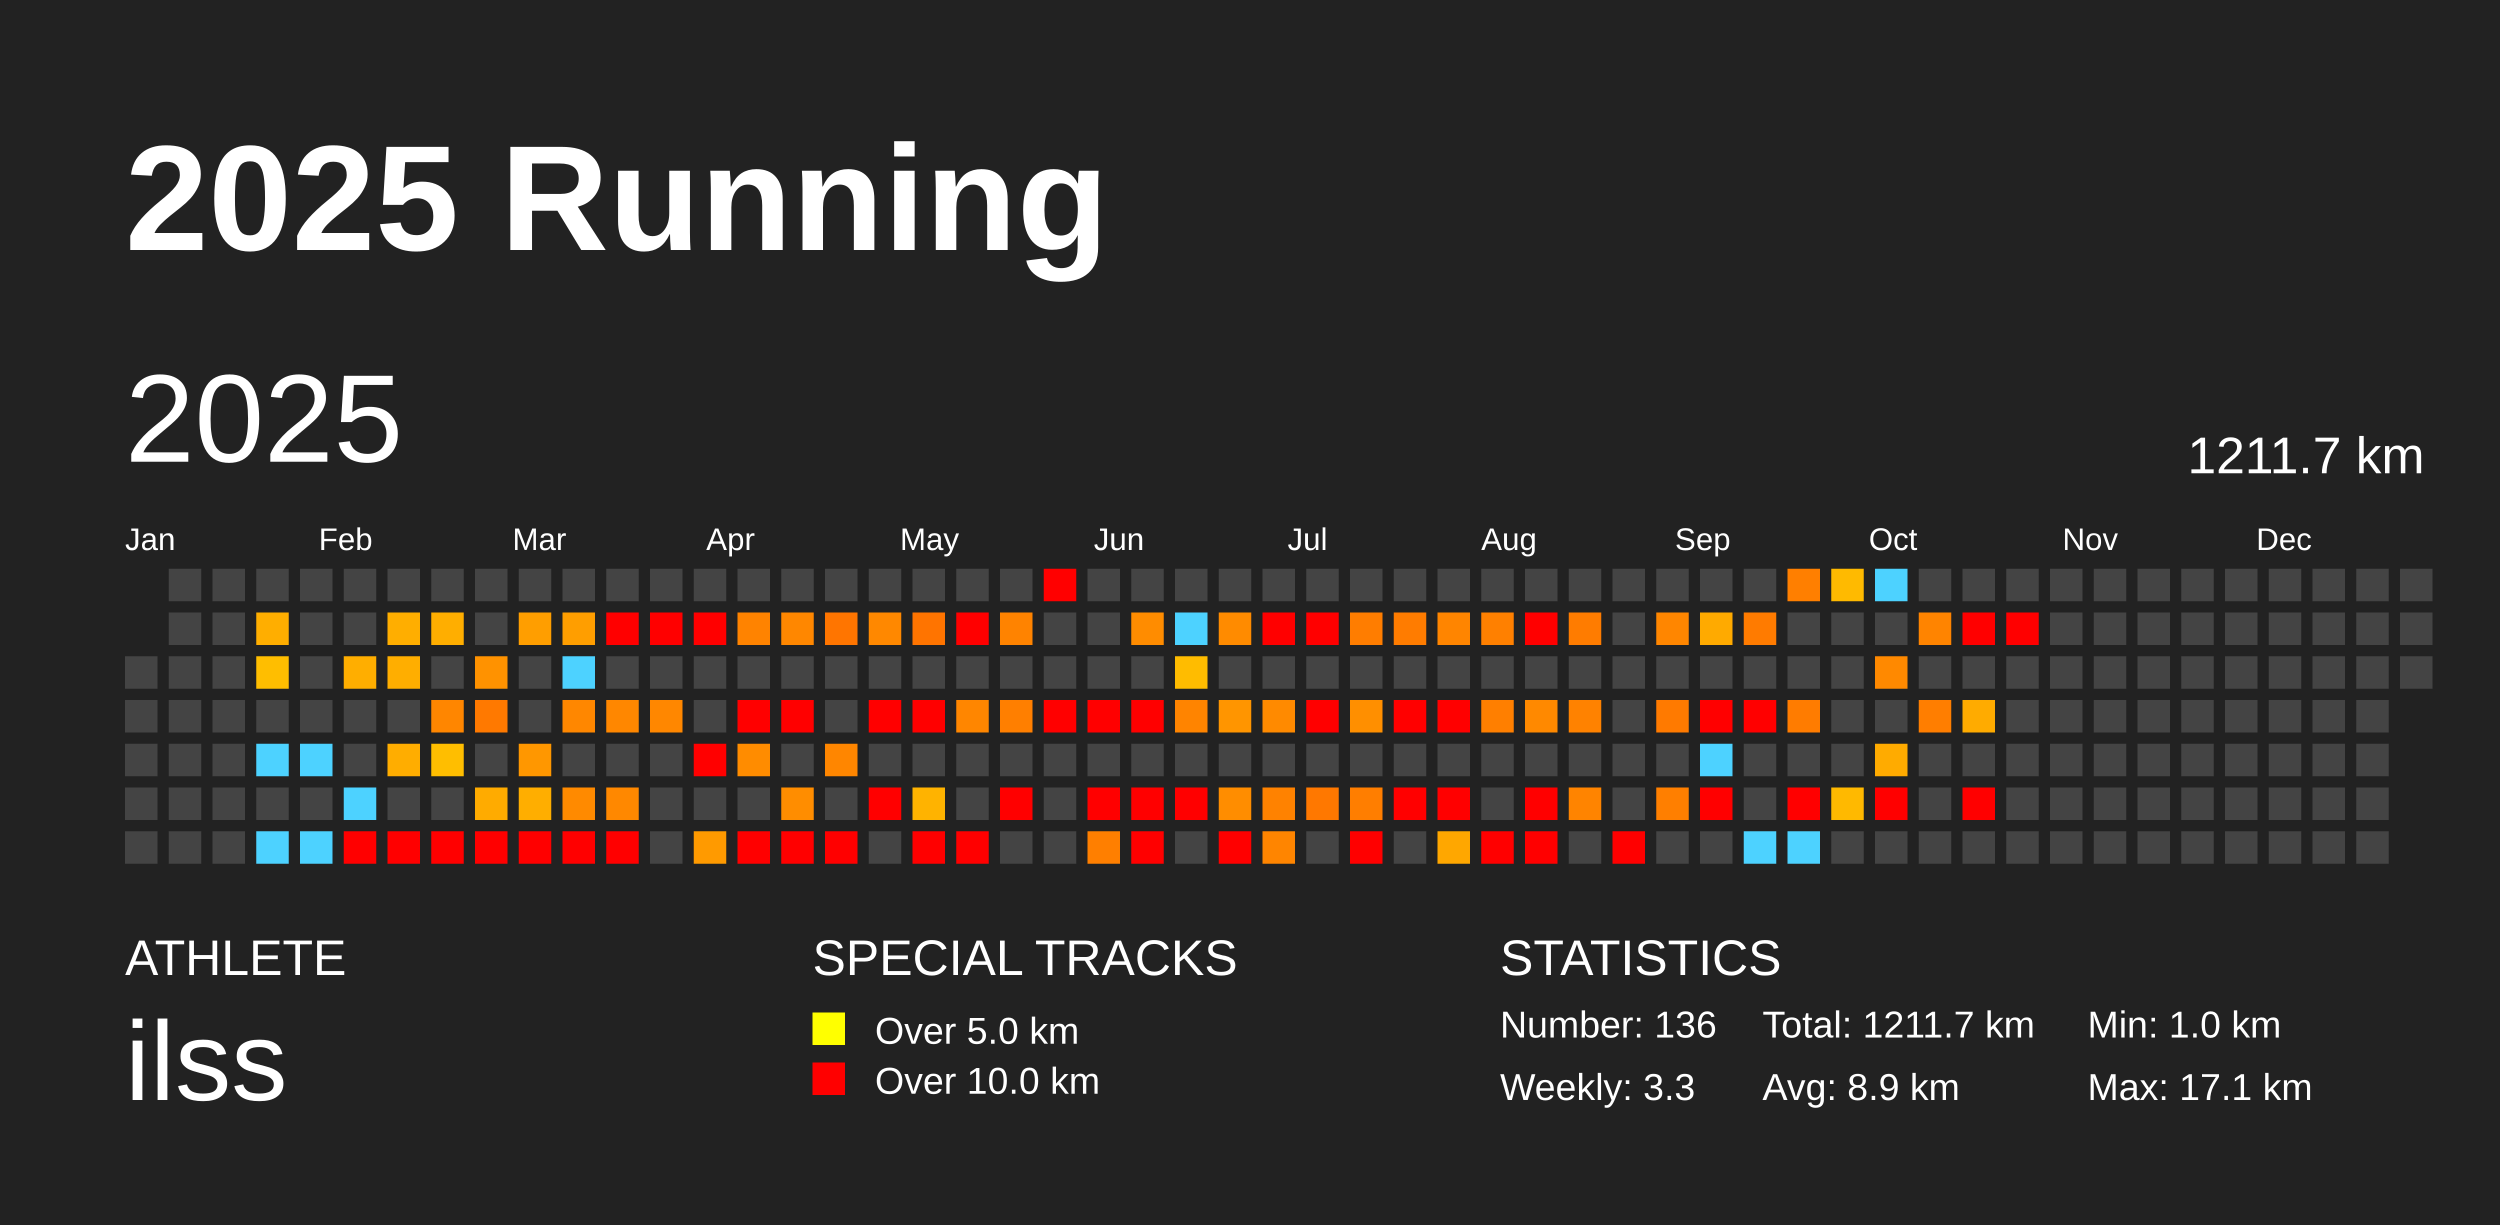
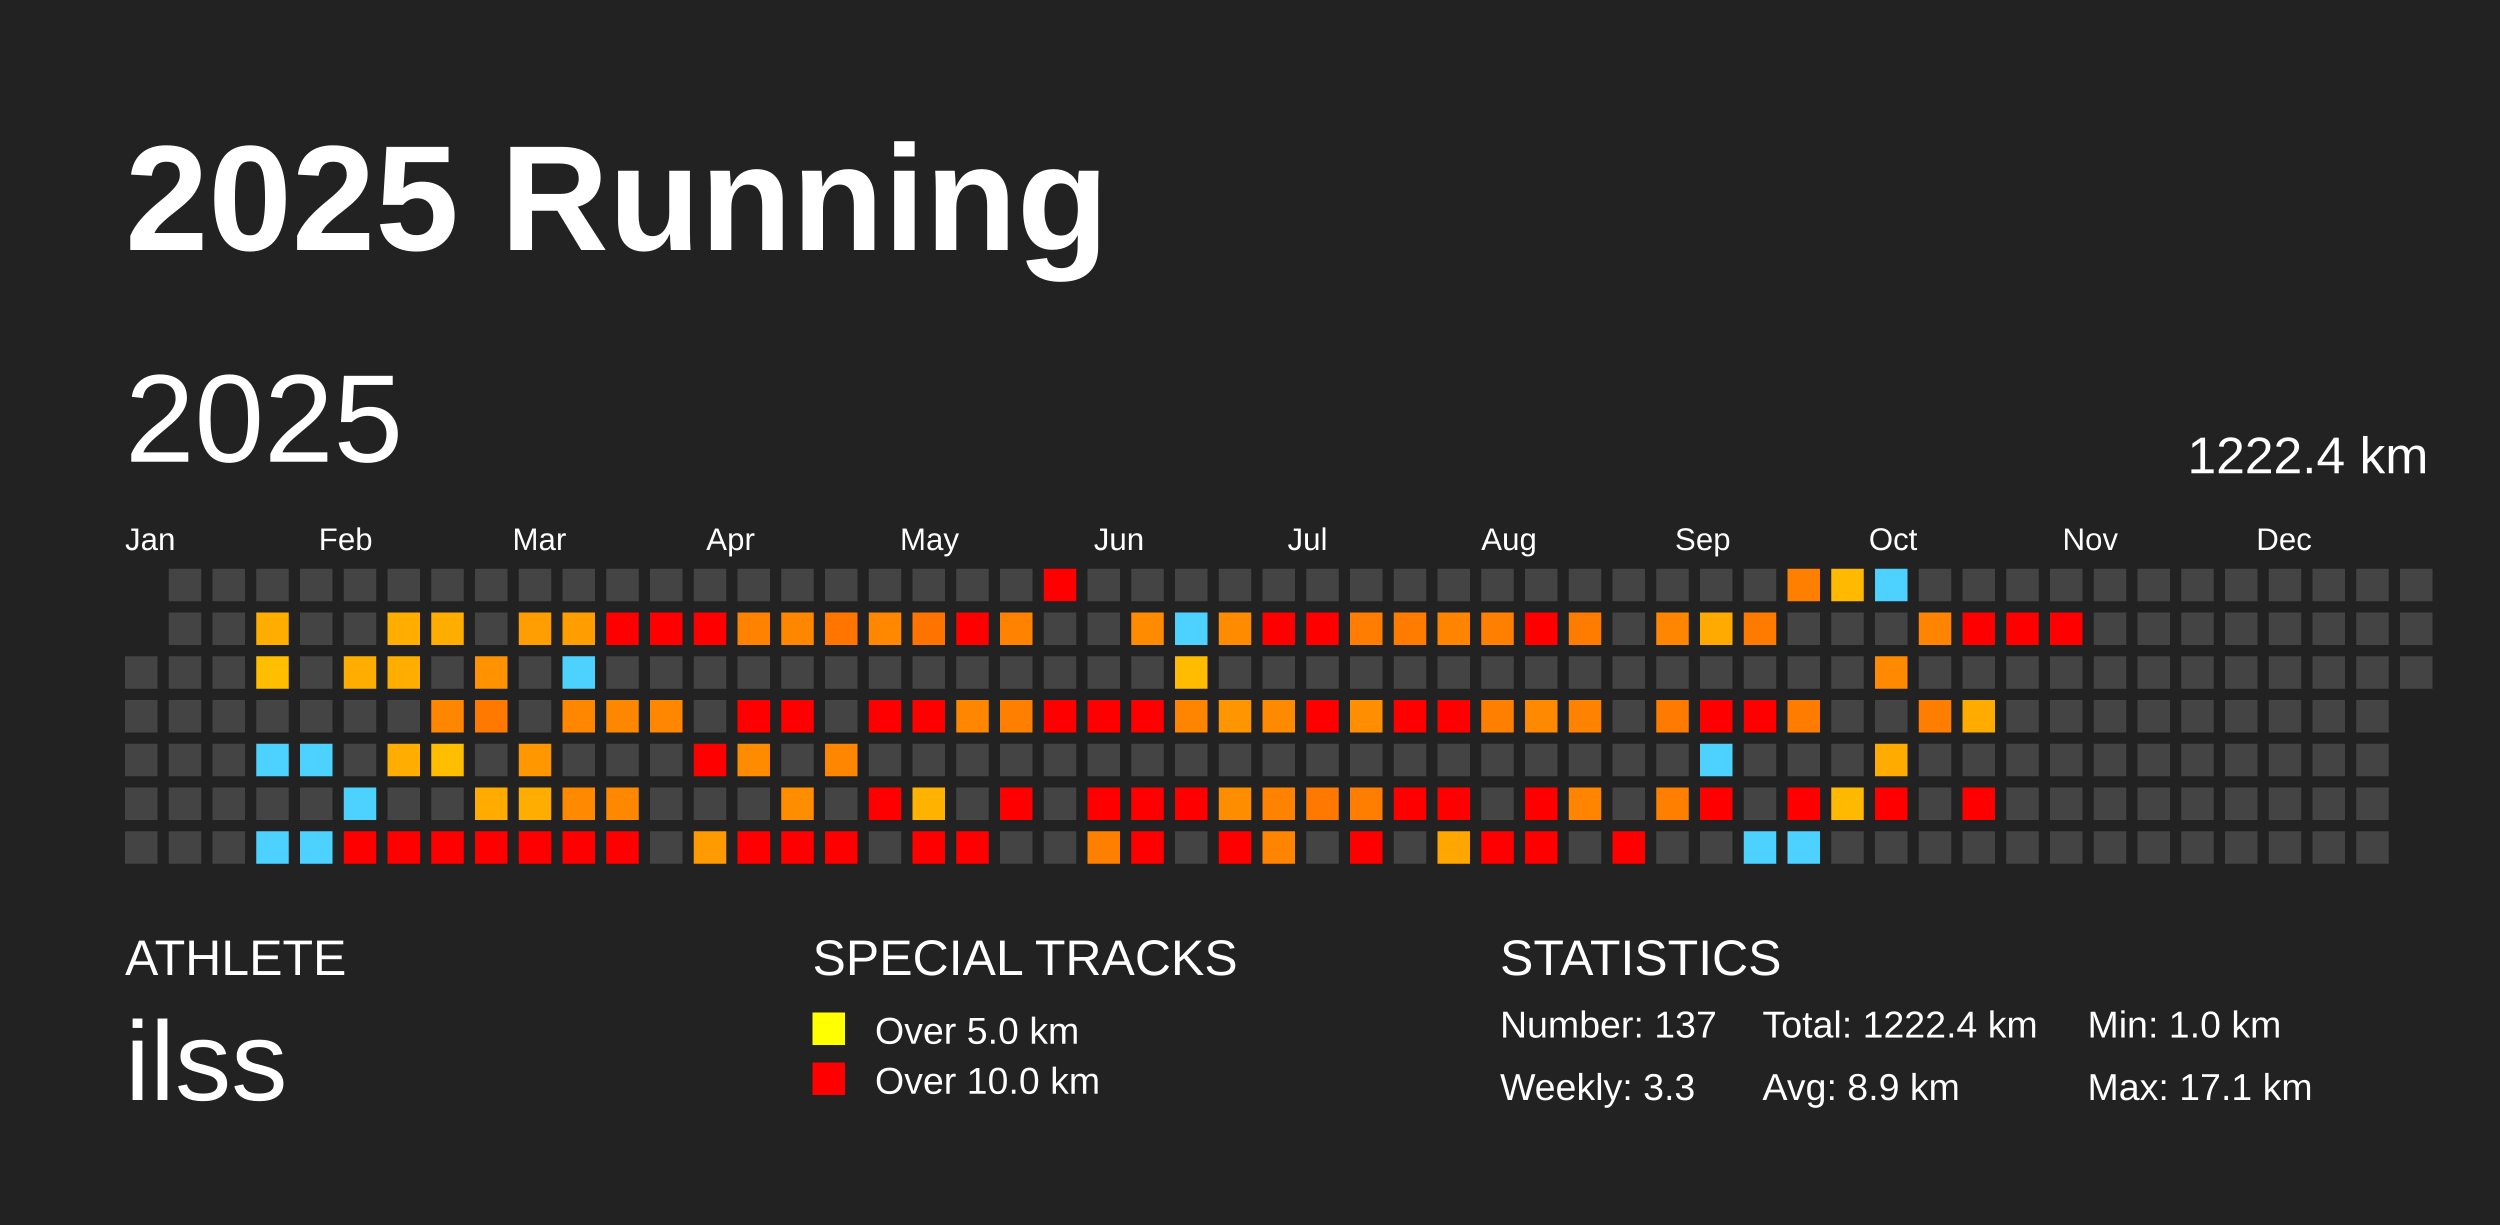
<svg xmlns="http://www.w3.org/2000/svg" baseProfile="full" height="98mm" version="1.1" viewBox="0,0,200,98" width="200mm">
  <defs />
  <rect fill="#222222" height="98" width="200" x="0" y="0" />
  <text fill="#FFFFFF" style="font-size:12px; font-family:Arial; font-weight:bold;" x="10" y="20">2025 Running</text>
  <text fill="#FFFFFF" style="font-size:4px; font-family:Arial" x="10" y="78">ATHLETE</text>
  <text fill="#FFFFFF" style="font-size:9px; font-family:Arial" x="10" y="88">ilss</text>
  <text fill="#FFFFFF" style="font-size:4px; font-family:Arial" x="65" y="78">SPECIAL TRACKS</text>
  <rect fill="yellow" height="2.6" width="2.6" x="65" y="81" />
  <text fill="#FFFFFF" style="font-size:3px; font-family:Arial" x="70" y="83.5">Over 5.0 km</text>
  <rect fill="red" height="2.6" width="2.6" x="65" y="85" />
  <text fill="#FFFFFF" style="font-size:3px; font-family:Arial" x="70" y="87.5">Over 10.0 km</text>
  <text fill="#FFFFFF" style="font-size:4px; font-family:Arial" x="120" y="78">STATISTICS</text>
-   <text fill="#FFFFFF" style="font-size:3px; font-family:Arial" x="120" y="83">Number: 136</text>
+   <text fill="#FFFFFF" style="font-size:3px; font-family:Arial" x="120" y="83">Number: 137</text>
  <text fill="#FFFFFF" style="font-size:3px; font-family:Arial" x="120" y="88">Weekly: 3.3</text>
-   <text fill="#FFFFFF" style="font-size:3px; font-family:Arial" x="141" y="83">Total: 1211.7 km</text>
+   <text fill="#FFFFFF" style="font-size:3px; font-family:Arial" x="141" y="83">Total: 1222.4 km</text>
  <text fill="#FFFFFF" style="font-size:3px; font-family:Arial" x="141" y="88">Avg: 8.9 km</text>
  <text fill="#FFFFFF" style="font-size:3px; font-family:Arial" x="167" y="83">Min: 1.0 km</text>
  <text fill="#FFFFFF" style="font-size:3px; font-family:Arial" x="167" y="88">Max: 17.1 km</text>
  <text dominant-baseline="hanging" fill="#FFFFFF" style="font-size:10.0px; font-family:Arial;" x="10" y="30">2025</text>
-   <text dominant-baseline="hanging" fill="#FFFFFF" style="font-size:4.125px; font-family:Arial;" x="175" y="35">1211.7 km</text>
+   <text dominant-baseline="hanging" fill="#FFFFFF" style="font-size:4.125px; font-family:Arial;" x="175" y="35">1222.4 km</text>
  <text fill="#FFFFFF" style="font-size:2.5px; font-family:Arial" x="10.0" y="44">Jan</text>
  <text fill="#FFFFFF" style="font-size:2.5px; font-family:Arial" x="25.5" y="44">Feb</text>
  <text fill="#FFFFFF" style="font-size:2.5px; font-family:Arial" x="41.0" y="44">Mar</text>
  <text fill="#FFFFFF" style="font-size:2.5px; font-family:Arial" x="56.5" y="44">Apr</text>
  <text fill="#FFFFFF" style="font-size:2.5px; font-family:Arial" x="72.0" y="44">May</text>
  <text fill="#FFFFFF" style="font-size:2.5px; font-family:Arial" x="87.5" y="44">Jun</text>
  <text fill="#FFFFFF" style="font-size:2.5px; font-family:Arial" x="103.0" y="44">Jul</text>
  <text fill="#FFFFFF" style="font-size:2.5px; font-family:Arial" x="118.5" y="44">Aug</text>
  <text fill="#FFFFFF" style="font-size:2.5px; font-family:Arial" x="134.0" y="44">Sep</text>
  <text fill="#FFFFFF" style="font-size:2.5px; font-family:Arial" x="149.5" y="44">Oct</text>
  <text fill="#FFFFFF" style="font-size:2.5px; font-family:Arial" x="165.0" y="44">Nov</text>
  <text fill="#FFFFFF" style="font-size:2.5px; font-family:Arial" x="180.5" y="44">Dec</text>
  <rect fill="#444444" height="2.6" width="2.6" x="10.0" y="52.5" />
  <rect fill="#444444" height="2.6" width="2.6" x="10.0" y="56.0" />
  <rect fill="#444444" height="2.6" width="2.6" x="10.0" y="59.5" />
  <rect fill="#444444" height="2.6" width="2.6" x="10.0" y="63.0" />
  <rect fill="#444444" height="2.6" width="2.6" x="10.0" y="66.5" />
  <rect fill="#444444" height="2.6" width="2.6" x="13.5" y="45.5" />
  <rect fill="#444444" height="2.6" width="2.6" x="13.5" y="49.0" />
  <rect fill="#444444" height="2.6" width="2.6" x="13.5" y="52.5" />
  <rect fill="#444444" height="2.6" width="2.6" x="13.5" y="56.0" />
  <rect fill="#444444" height="2.6" width="2.6" x="13.5" y="59.5" />
  <rect fill="#444444" height="2.6" width="2.6" x="13.5" y="63.0" />
  <rect fill="#444444" height="2.6" width="2.6" x="13.5" y="66.5" />
  <rect fill="#444444" height="2.6" width="2.6" x="17.0" y="45.5" />
  <rect fill="#444444" height="2.6" width="2.6" x="17.0" y="49.0" />
  <rect fill="#444444" height="2.6" width="2.6" x="17.0" y="52.5" />
  <rect fill="#444444" height="2.6" width="2.6" x="17.0" y="56.0" />
  <rect fill="#444444" height="2.6" width="2.6" x="17.0" y="59.5" />
  <rect fill="#444444" height="2.6" width="2.6" x="17.0" y="63.0" />
  <rect fill="#444444" height="2.6" width="2.6" x="17.0" y="66.5" />
  <rect fill="#444444" height="2.6" width="2.6" x="20.5" y="45.5" />
  <rect fill="#ffae00" height="2.6" width="2.6" x="20.5" y="49.0" />
  <rect fill="#ffbe00" height="2.6" width="2.6" x="20.5" y="52.5" />
  <rect fill="#444444" height="2.6" width="2.6" x="20.5" y="56.0" />
  <rect fill="#4dd2ff" height="2.6" width="2.6" x="20.5" y="59.5" />
  <rect fill="#444444" height="2.6" width="2.6" x="20.5" y="63.0" />
  <rect fill="#4dd2ff" height="2.6" width="2.6" x="20.5" y="66.5" />
  <rect fill="#444444" height="2.6" width="2.6" x="24.0" y="45.5" />
  <rect fill="#444444" height="2.6" width="2.6" x="24.0" y="49.0" />
  <rect fill="#444444" height="2.6" width="2.6" x="24.0" y="52.5" />
  <rect fill="#444444" height="2.6" width="2.6" x="24.0" y="56.0" />
  <rect fill="#4dd2ff" height="2.6" width="2.6" x="24.0" y="59.5" />
  <rect fill="#444444" height="2.6" width="2.6" x="24.0" y="63.0" />
  <rect fill="#4dd2ff" height="2.6" width="2.6" x="24.0" y="66.5" />
  <rect fill="#444444" height="2.6" width="2.6" x="27.5" y="45.5" />
  <rect fill="#444444" height="2.6" width="2.6" x="27.5" y="49.0" />
  <rect fill="#ffae00" height="2.6" width="2.6" x="27.5" y="52.5" />
  <rect fill="#444444" height="2.6" width="2.6" x="27.5" y="56.0" />
  <rect fill="#444444" height="2.6" width="2.6" x="27.5" y="59.5" />
  <rect fill="#4dd2ff" height="2.6" width="2.6" x="27.5" y="63.0" />
  <rect fill="red" height="2.6" width="2.6" x="27.5" y="66.5" />
  <rect fill="#444444" height="2.6" width="2.6" x="31.0" y="45.5" />
  <rect fill="#ffae00" height="2.6" width="2.6" x="31.0" y="49.0" />
  <rect fill="#ffae00" height="2.6" width="2.6" x="31.0" y="52.5" />
  <rect fill="#444444" height="2.6" width="2.6" x="31.0" y="56.0" />
  <rect fill="#ffad00" height="2.6" width="2.6" x="31.0" y="59.5" />
  <rect fill="#444444" height="2.6" width="2.6" x="31.0" y="63.0" />
  <rect fill="red" height="2.6" width="2.6" x="31.0" y="66.5" />
  <rect fill="#444444" height="2.6" width="2.6" x="34.5" y="45.5" />
  <rect fill="#ffae00" height="2.6" width="2.6" x="34.5" y="49.0" />
  <rect fill="#444444" height="2.6" width="2.6" x="34.5" y="52.5" />
  <rect fill="#ff8600" height="2.6" width="2.6" x="34.5" y="56.0" />
  <rect fill="#ffbe00" height="2.6" width="2.6" x="34.5" y="59.5" />
  <rect fill="#444444" height="2.6" width="2.6" x="34.5" y="63.0" />
  <rect fill="red" height="2.6" width="2.6" x="34.5" y="66.5" />
  <rect fill="#444444" height="2.6" width="2.6" x="38.0" y="45.5" />
  <rect fill="#444444" height="2.6" width="2.6" x="38.0" y="49.0" />
  <rect fill="#ff9200" height="2.6" width="2.6" x="38.0" y="52.5" />
  <rect fill="#ff7900" height="2.6" width="2.6" x="38.0" y="56.0" />
  <rect fill="#444444" height="2.6" width="2.6" x="38.0" y="59.5" />
  <rect fill="#ffab00" height="2.6" width="2.6" x="38.0" y="63.0" />
  <rect fill="red" height="2.6" width="2.6" x="38.0" y="66.5" />
  <rect fill="#444444" height="2.6" width="2.6" x="41.5" y="45.5" />
  <rect fill="#ff9e00" height="2.6" width="2.6" x="41.5" y="49.0" />
  <rect fill="#444444" height="2.6" width="2.6" x="41.5" y="52.5" />
  <rect fill="#444444" height="2.6" width="2.6" x="41.5" y="56.0" />
  <rect fill="#ff9700" height="2.6" width="2.6" x="41.5" y="59.5" />
  <rect fill="#ffae00" height="2.6" width="2.6" x="41.5" y="63.0" />
  <rect fill="red" height="2.6" width="2.6" x="41.5" y="66.5" />
  <rect fill="#444444" height="2.6" width="2.6" x="45.0" y="45.5" />
  <rect fill="#ff9e00" height="2.6" width="2.6" x="45.0" y="49.0" />
  <rect fill="#4dd2ff" height="2.6" width="2.6" x="45.0" y="52.5" />
  <rect fill="#ff8700" height="2.6" width="2.6" x="45.0" y="56.0" />
  <rect fill="#444444" height="2.6" width="2.6" x="45.0" y="59.5" />
  <rect fill="#ff8a00" height="2.6" width="2.6" x="45.0" y="63.0" />
  <rect fill="red" height="2.6" width="2.6" x="45.0" y="66.5" />
  <rect fill="#444444" height="2.6" width="2.6" x="48.5" y="45.5" />
  <rect fill="red" height="2.6" width="2.6" x="48.5" y="49.0" />
  <rect fill="#444444" height="2.6" width="2.6" x="48.5" y="52.5" />
  <rect fill="#ff8700" height="2.6" width="2.6" x="48.5" y="56.0" />
  <rect fill="#444444" height="2.6" width="2.6" x="48.5" y="59.5" />
  <rect fill="#ff8800" height="2.6" width="2.6" x="48.5" y="63.0" />
  <rect fill="red" height="2.6" width="2.6" x="48.5" y="66.5" />
  <rect fill="#444444" height="2.6" width="2.6" x="52.0" y="45.5" />
  <rect fill="red" height="2.6" width="2.6" x="52.0" y="49.0" />
  <rect fill="#444444" height="2.6" width="2.6" x="52.0" y="52.5" />
  <rect fill="#ff8700" height="2.6" width="2.6" x="52.0" y="56.0" />
  <rect fill="#444444" height="2.6" width="2.6" x="52.0" y="59.5" />
  <rect fill="#444444" height="2.6" width="2.6" x="52.0" y="63.0" />
  <rect fill="#444444" height="2.6" width="2.6" x="52.0" y="66.5" />
  <rect fill="#444444" height="2.6" width="2.6" x="55.5" y="45.5" />
  <rect fill="red" height="2.6" width="2.6" x="55.5" y="49.0" />
  <rect fill="#444444" height="2.6" width="2.6" x="55.5" y="52.5" />
  <rect fill="#444444" height="2.6" width="2.6" x="55.5" y="56.0" />
  <rect fill="red" height="2.6" width="2.6" x="55.5" y="59.5" />
  <rect fill="#444444" height="2.6" width="2.6" x="55.5" y="63.0" />
  <rect fill="#ff9a00" height="2.6" width="2.6" x="55.5" y="66.5" />
  <rect fill="#444444" height="2.6" width="2.6" x="59.0" y="45.5" />
  <rect fill="#ff8300" height="2.6" width="2.6" x="59.0" y="49.0" />
  <rect fill="#444444" height="2.6" width="2.6" x="59.0" y="52.5" />
  <rect fill="red" height="2.6" width="2.6" x="59.0" y="56.0" />
  <rect fill="#ff8c00" height="2.6" width="2.6" x="59.0" y="59.5" />
  <rect fill="#444444" height="2.6" width="2.6" x="59.0" y="63.0" />
  <rect fill="red" height="2.6" width="2.6" x="59.0" y="66.5" />
  <rect fill="#444444" height="2.6" width="2.6" x="62.5" y="45.5" />
  <rect fill="#ff8700" height="2.6" width="2.6" x="62.5" y="49.0" />
  <rect fill="#444444" height="2.6" width="2.6" x="62.5" y="52.5" />
  <rect fill="red" height="2.6" width="2.6" x="62.5" y="56.0" />
  <rect fill="#444444" height="2.6" width="2.6" x="62.5" y="59.5" />
  <rect fill="#ff8d00" height="2.6" width="2.6" x="62.5" y="63.0" />
  <rect fill="red" height="2.6" width="2.6" x="62.5" y="66.5" />
  <rect fill="#444444" height="2.6" width="2.6" x="66.0" y="45.5" />
  <rect fill="#ff7500" height="2.6" width="2.6" x="66.0" y="49.0" />
  <rect fill="#444444" height="2.6" width="2.6" x="66.0" y="52.5" />
  <rect fill="#444444" height="2.6" width="2.6" x="66.0" y="56.0" />
  <rect fill="#ff8600" height="2.6" width="2.6" x="66.0" y="59.5" />
  <rect fill="#444444" height="2.6" width="2.6" x="66.0" y="63.0" />
  <rect fill="red" height="2.6" width="2.6" x="66.0" y="66.5" />
  <rect fill="#444444" height="2.6" width="2.6" x="69.5" y="45.5" />
  <rect fill="#ff8800" height="2.6" width="2.6" x="69.5" y="49.0" />
  <rect fill="#444444" height="2.6" width="2.6" x="69.5" y="52.5" />
  <rect fill="red" height="2.6" width="2.6" x="69.5" y="56.0" />
  <rect fill="#444444" height="2.6" width="2.6" x="69.5" y="59.5" />
  <rect fill="red" height="2.6" width="2.6" x="69.5" y="63.0" />
  <rect fill="#444444" height="2.6" width="2.6" x="69.5" y="66.5" />
  <rect fill="#444444" height="2.6" width="2.6" x="73.0" y="45.5" />
  <rect fill="#ff7400" height="2.6" width="2.6" x="73.0" y="49.0" />
  <rect fill="#444444" height="2.6" width="2.6" x="73.0" y="52.5" />
  <rect fill="red" height="2.6" width="2.6" x="73.0" y="56.0" />
  <rect fill="#444444" height="2.6" width="2.6" x="73.0" y="59.5" />
  <rect fill="#ffb300" height="2.6" width="2.6" x="73.0" y="63.0" />
  <rect fill="red" height="2.6" width="2.6" x="73.0" y="66.5" />
  <rect fill="#444444" height="2.6" width="2.6" x="76.5" y="45.5" />
  <rect fill="red" height="2.6" width="2.6" x="76.5" y="49.0" />
  <rect fill="#444444" height="2.6" width="2.6" x="76.5" y="52.5" />
  <rect fill="#ff8600" height="2.6" width="2.6" x="76.5" y="56.0" />
  <rect fill="#444444" height="2.6" width="2.6" x="76.5" y="59.5" />
  <rect fill="#444444" height="2.6" width="2.6" x="76.5" y="63.0" />
  <rect fill="red" height="2.6" width="2.6" x="76.5" y="66.5" />
  <rect fill="#444444" height="2.6" width="2.6" x="80.0" y="45.5" />
  <rect fill="#ff8300" height="2.6" width="2.6" x="80.0" y="49.0" />
  <rect fill="#444444" height="2.6" width="2.6" x="80.0" y="52.5" />
  <rect fill="#ff7f00" height="2.6" width="2.6" x="80.0" y="56.0" />
  <rect fill="#444444" height="2.6" width="2.6" x="80.0" y="59.5" />
  <rect fill="red" height="2.6" width="2.6" x="80.0" y="63.0" />
  <rect fill="#444444" height="2.6" width="2.6" x="80.0" y="66.5" />
  <rect fill="red" height="2.6" width="2.6" x="83.5" y="45.5" />
  <rect fill="#444444" height="2.6" width="2.6" x="83.5" y="49.0" />
  <rect fill="#444444" height="2.6" width="2.6" x="83.5" y="52.5" />
  <rect fill="red" height="2.6" width="2.6" x="83.5" y="56.0" />
  <rect fill="#444444" height="2.6" width="2.6" x="83.5" y="59.5" />
  <rect fill="#444444" height="2.6" width="2.6" x="83.5" y="63.0" />
  <rect fill="#444444" height="2.6" width="2.6" x="83.5" y="66.5" />
  <rect fill="#444444" height="2.6" width="2.6" x="87.0" y="45.5" />
  <rect fill="#444444" height="2.6" width="2.6" x="87.0" y="49.0" />
  <rect fill="#444444" height="2.6" width="2.6" x="87.0" y="52.5" />
  <rect fill="red" height="2.6" width="2.6" x="87.0" y="56.0" />
  <rect fill="#444444" height="2.6" width="2.6" x="87.0" y="59.5" />
  <rect fill="red" height="2.6" width="2.6" x="87.0" y="63.0" />
  <rect fill="#ff7f00" height="2.6" width="2.6" x="87.0" y="66.5" />
  <rect fill="#444444" height="2.6" width="2.6" x="90.5" y="45.5" />
  <rect fill="#ff8c00" height="2.6" width="2.6" x="90.5" y="49.0" />
  <rect fill="#444444" height="2.6" width="2.6" x="90.5" y="52.5" />
  <rect fill="red" height="2.6" width="2.6" x="90.5" y="56.0" />
  <rect fill="#444444" height="2.6" width="2.6" x="90.5" y="59.5" />
  <rect fill="red" height="2.6" width="2.6" x="90.5" y="63.0" />
  <rect fill="red" height="2.6" width="2.6" x="90.5" y="66.5" />
  <rect fill="#444444" height="2.6" width="2.6" x="94.0" y="45.5" />
  <rect fill="#4dd2ff" height="2.6" width="2.6" x="94.0" y="49.0" />
  <rect fill="#ffbc00" height="2.6" width="2.6" x="94.0" y="52.5" />
  <rect fill="#ff8400" height="2.6" width="2.6" x="94.0" y="56.0" />
  <rect fill="#444444" height="2.6" width="2.6" x="94.0" y="59.5" />
  <rect fill="red" height="2.6" width="2.6" x="94.0" y="63.0" />
  <rect fill="#444444" height="2.6" width="2.6" x="94.0" y="66.5" />
  <rect fill="#444444" height="2.6" width="2.6" x="97.5" y="45.5" />
  <rect fill="#ff8b00" height="2.6" width="2.6" x="97.5" y="49.0" />
  <rect fill="#444444" height="2.6" width="2.6" x="97.5" y="52.5" />
  <rect fill="#ff9500" height="2.6" width="2.6" x="97.5" y="56.0" />
  <rect fill="#444444" height="2.6" width="2.6" x="97.5" y="59.5" />
  <rect fill="#ff8d00" height="2.6" width="2.6" x="97.5" y="63.0" />
  <rect fill="red" height="2.6" width="2.6" x="97.5" y="66.5" />
  <rect fill="#444444" height="2.6" width="2.6" x="101.0" y="45.5" />
  <rect fill="red" height="2.6" width="2.6" x="101.0" y="49.0" />
  <rect fill="#444444" height="2.6" width="2.6" x="101.0" y="52.5" />
  <rect fill="#ff8a00" height="2.6" width="2.6" x="101.0" y="56.0" />
  <rect fill="#444444" height="2.6" width="2.6" x="101.0" y="59.5" />
  <rect fill="#ff8200" height="2.6" width="2.6" x="101.0" y="63.0" />
  <rect fill="#ff8500" height="2.6" width="2.6" x="101.0" y="66.5" />
  <rect fill="#444444" height="2.6" width="2.6" x="104.5" y="45.5" />
  <rect fill="red" height="2.6" width="2.6" x="104.5" y="49.0" />
  <rect fill="#444444" height="2.6" width="2.6" x="104.5" y="52.5" />
  <rect fill="red" height="2.6" width="2.6" x="104.5" y="56.0" />
  <rect fill="#444444" height="2.6" width="2.6" x="104.5" y="59.5" />
  <rect fill="#ff7800" height="2.6" width="2.6" x="104.5" y="63.0" />
  <rect fill="#444444" height="2.6" width="2.6" x="104.5" y="66.5" />
  <rect fill="#444444" height="2.6" width="2.6" x="108.0" y="45.5" />
  <rect fill="#ff7d00" height="2.6" width="2.6" x="108.0" y="49.0" />
  <rect fill="#444444" height="2.6" width="2.6" x="108.0" y="52.5" />
  <rect fill="#ff8f00" height="2.6" width="2.6" x="108.0" y="56.0" />
  <rect fill="#444444" height="2.6" width="2.6" x="108.0" y="59.5" />
  <rect fill="#ff7e00" height="2.6" width="2.6" x="108.0" y="63.0" />
  <rect fill="red" height="2.6" width="2.6" x="108.0" y="66.5" />
  <rect fill="#444444" height="2.6" width="2.6" x="111.5" y="45.5" />
  <rect fill="#ff7c00" height="2.6" width="2.6" x="111.5" y="49.0" />
  <rect fill="#444444" height="2.6" width="2.6" x="111.5" y="52.5" />
  <rect fill="red" height="2.6" width="2.6" x="111.5" y="56.0" />
  <rect fill="#444444" height="2.6" width="2.6" x="111.5" y="59.5" />
  <rect fill="red" height="2.6" width="2.6" x="111.5" y="63.0" />
  <rect fill="#444444" height="2.6" width="2.6" x="111.5" y="66.5" />
  <rect fill="#444444" height="2.6" width="2.6" x="115.0" y="45.5" />
  <rect fill="#ff8500" height="2.6" width="2.6" x="115.0" y="49.0" />
  <rect fill="#444444" height="2.6" width="2.6" x="115.0" y="52.5" />
  <rect fill="red" height="2.6" width="2.6" x="115.0" y="56.0" />
  <rect fill="#444444" height="2.6" width="2.6" x="115.0" y="59.5" />
  <rect fill="red" height="2.6" width="2.6" x="115.0" y="63.0" />
  <rect fill="#ffa700" height="2.6" width="2.6" x="115.0" y="66.5" />
  <rect fill="#444444" height="2.6" width="2.6" x="118.5" y="45.5" />
  <rect fill="#ff8000" height="2.6" width="2.6" x="118.5" y="49.0" />
  <rect fill="#444444" height="2.6" width="2.6" x="118.5" y="52.5" />
  <rect fill="#ff7f00" height="2.6" width="2.6" x="118.5" y="56.0" />
  <rect fill="#444444" height="2.6" width="2.6" x="118.5" y="59.5" />
  <rect fill="#444444" height="2.6" width="2.6" x="118.5" y="63.0" />
  <rect fill="red" height="2.6" width="2.6" x="118.5" y="66.5" />
  <rect fill="#444444" height="2.6" width="2.6" x="122.0" y="45.5" />
  <rect fill="red" height="2.6" width="2.6" x="122.0" y="49.0" />
  <rect fill="#444444" height="2.6" width="2.6" x="122.0" y="52.5" />
  <rect fill="#ff8900" height="2.6" width="2.6" x="122.0" y="56.0" />
  <rect fill="#444444" height="2.6" width="2.6" x="122.0" y="59.5" />
  <rect fill="red" height="2.6" width="2.6" x="122.0" y="63.0" />
  <rect fill="red" height="2.6" width="2.6" x="122.0" y="66.5" />
  <rect fill="#444444" height="2.6" width="2.6" x="125.5" y="45.5" />
  <rect fill="#ff7c00" height="2.6" width="2.6" x="125.5" y="49.0" />
  <rect fill="#444444" height="2.6" width="2.6" x="125.5" y="52.5" />
  <rect fill="#ff8200" height="2.6" width="2.6" x="125.5" y="56.0" />
  <rect fill="#444444" height="2.6" width="2.6" x="125.5" y="59.5" />
  <rect fill="#ff8400" height="2.6" width="2.6" x="125.5" y="63.0" />
  <rect fill="#444444" height="2.6" width="2.6" x="125.5" y="66.5" />
  <rect fill="#444444" height="2.6" width="2.6" x="129.0" y="45.5" />
  <rect fill="#444444" height="2.6" width="2.6" x="129.0" y="49.0" />
  <rect fill="#444444" height="2.6" width="2.6" x="129.0" y="52.5" />
  <rect fill="#444444" height="2.6" width="2.6" x="129.0" y="56.0" />
  <rect fill="#444444" height="2.6" width="2.6" x="129.0" y="59.5" />
  <rect fill="#444444" height="2.6" width="2.6" x="129.0" y="63.0" />
  <rect fill="red" height="2.6" width="2.6" x="129.0" y="66.5" />
  <rect fill="#444444" height="2.6" width="2.6" x="132.5" y="45.5" />
  <rect fill="#ff8600" height="2.6" width="2.6" x="132.5" y="49.0" />
  <rect fill="#444444" height="2.6" width="2.6" x="132.5" y="52.5" />
  <rect fill="#ff7a00" height="2.6" width="2.6" x="132.5" y="56.0" />
  <rect fill="#444444" height="2.6" width="2.6" x="132.5" y="59.5" />
  <rect fill="#ff7f00" height="2.6" width="2.6" x="132.5" y="63.0" />
  <rect fill="#444444" height="2.6" width="2.6" x="132.5" y="66.5" />
  <rect fill="#444444" height="2.6" width="2.6" x="136.0" y="45.5" />
  <rect fill="#ffaa00" height="2.6" width="2.6" x="136.0" y="49.0" />
  <rect fill="#444444" height="2.6" width="2.6" x="136.0" y="52.5" />
  <rect fill="red" height="2.6" width="2.6" x="136.0" y="56.0" />
  <rect fill="#4dd2ff" height="2.6" width="2.6" x="136.0" y="59.5" />
  <rect fill="red" height="2.6" width="2.6" x="136.0" y="63.0" />
  <rect fill="#444444" height="2.6" width="2.6" x="136.0" y="66.5" />
  <rect fill="#444444" height="2.6" width="2.6" x="139.5" y="45.5" />
  <rect fill="#ff7b00" height="2.6" width="2.6" x="139.5" y="49.0" />
  <rect fill="#444444" height="2.6" width="2.6" x="139.5" y="52.5" />
  <rect fill="red" height="2.6" width="2.6" x="139.5" y="56.0" />
  <rect fill="#444444" height="2.6" width="2.6" x="139.5" y="59.5" />
  <rect fill="#444444" height="2.6" width="2.6" x="139.5" y="63.0" />
  <rect fill="#4dd2ff" height="2.6" width="2.6" x="139.5" y="66.5" />
  <rect fill="#ff7f00" height="2.6" width="2.6" x="143.0" y="45.5" />
  <rect fill="#444444" height="2.6" width="2.6" x="143.0" y="49.0" />
  <rect fill="#444444" height="2.6" width="2.6" x="143.0" y="52.5" />
  <rect fill="#ff7c00" height="2.6" width="2.6" x="143.0" y="56.0" />
  <rect fill="#444444" height="2.6" width="2.6" x="143.0" y="59.5" />
  <rect fill="red" height="2.6" width="2.6" x="143.0" y="63.0" />
  <rect fill="#4dd2ff" height="2.6" width="2.6" x="143.0" y="66.5" />
  <rect fill="#ffba00" height="2.6" width="2.6" x="146.5" y="45.5" />
  <rect fill="#444444" height="2.6" width="2.6" x="146.5" y="49.0" />
  <rect fill="#444444" height="2.6" width="2.6" x="146.5" y="52.5" />
  <rect fill="#444444" height="2.6" width="2.6" x="146.5" y="56.0" />
  <rect fill="#444444" height="2.6" width="2.6" x="146.5" y="59.5" />
  <rect fill="#ffb900" height="2.6" width="2.6" x="146.5" y="63.0" />
  <rect fill="#444444" height="2.6" width="2.6" x="146.5" y="66.5" />
  <rect fill="#4dd2ff" height="2.6" width="2.6" x="150.0" y="45.5" />
  <rect fill="#444444" height="2.6" width="2.6" x="150.0" y="49.0" />
  <rect fill="#ff8900" height="2.6" width="2.6" x="150.0" y="52.5" />
  <rect fill="#444444" height="2.6" width="2.6" x="150.0" y="56.0" />
  <rect fill="#ffab00" height="2.6" width="2.6" x="150.0" y="59.5" />
  <rect fill="red" height="2.6" width="2.6" x="150.0" y="63.0" />
  <rect fill="#444444" height="2.6" width="2.6" x="150.0" y="66.5" />
  <rect fill="#444444" height="2.6" width="2.6" x="153.5" y="45.5" />
  <rect fill="#ff8400" height="2.6" width="2.6" x="153.5" y="49.0" />
  <rect fill="#444444" height="2.6" width="2.6" x="153.5" y="52.5" />
  <rect fill="#ff7e00" height="2.6" width="2.6" x="153.5" y="56.0" />
  <rect fill="#444444" height="2.6" width="2.6" x="153.5" y="59.5" />
  <rect fill="#444444" height="2.6" width="2.6" x="153.5" y="63.0" />
  <rect fill="#444444" height="2.6" width="2.6" x="153.5" y="66.5" />
  <rect fill="#444444" height="2.6" width="2.6" x="157.0" y="45.5" />
  <rect fill="red" height="2.6" width="2.6" x="157.0" y="49.0" />
  <rect fill="#444444" height="2.6" width="2.6" x="157.0" y="52.5" />
  <rect fill="#ffab00" height="2.6" width="2.6" x="157.0" y="56.0" />
  <rect fill="#444444" height="2.6" width="2.6" x="157.0" y="59.5" />
  <rect fill="red" height="2.6" width="2.6" x="157.0" y="63.0" />
  <rect fill="#444444" height="2.6" width="2.6" x="157.0" y="66.5" />
  <rect fill="#444444" height="2.6" width="2.6" x="160.5" y="45.5" />
  <rect fill="red" height="2.6" width="2.6" x="160.5" y="49.0" />
  <rect fill="#444444" height="2.6" width="2.6" x="160.5" y="52.5" />
  <rect fill="#444444" height="2.6" width="2.6" x="160.5" y="56.0" />
  <rect fill="#444444" height="2.6" width="2.6" x="160.5" y="59.5" />
  <rect fill="#444444" height="2.6" width="2.6" x="160.5" y="63.0" />
  <rect fill="#444444" height="2.6" width="2.6" x="160.5" y="66.5" />
  <rect fill="#444444" height="2.6" width="2.6" x="164.0" y="45.5" />
-   <rect fill="#444444" height="2.6" width="2.6" x="164.0" y="49.0" />
+   <rect fill="red" height="2.6" width="2.6" x="164.0" y="49.0" />
  <rect fill="#444444" height="2.6" width="2.6" x="164.0" y="52.5" />
  <rect fill="#444444" height="2.6" width="2.6" x="164.0" y="56.0" />
  <rect fill="#444444" height="2.6" width="2.6" x="164.0" y="59.5" />
  <rect fill="#444444" height="2.6" width="2.6" x="164.0" y="63.0" />
  <rect fill="#444444" height="2.6" width="2.6" x="164.0" y="66.5" />
  <rect fill="#444444" height="2.6" width="2.6" x="167.5" y="45.5" />
  <rect fill="#444444" height="2.6" width="2.6" x="167.5" y="49.0" />
  <rect fill="#444444" height="2.6" width="2.6" x="167.5" y="52.5" />
  <rect fill="#444444" height="2.6" width="2.6" x="167.5" y="56.0" />
  <rect fill="#444444" height="2.6" width="2.6" x="167.5" y="59.5" />
  <rect fill="#444444" height="2.6" width="2.6" x="167.5" y="63.0" />
  <rect fill="#444444" height="2.6" width="2.6" x="167.5" y="66.5" />
  <rect fill="#444444" height="2.6" width="2.6" x="171.0" y="45.5" />
  <rect fill="#444444" height="2.6" width="2.6" x="171.0" y="49.0" />
  <rect fill="#444444" height="2.6" width="2.6" x="171.0" y="52.5" />
  <rect fill="#444444" height="2.6" width="2.6" x="171.0" y="56.0" />
  <rect fill="#444444" height="2.6" width="2.6" x="171.0" y="59.5" />
  <rect fill="#444444" height="2.6" width="2.6" x="171.0" y="63.0" />
  <rect fill="#444444" height="2.6" width="2.6" x="171.0" y="66.5" />
  <rect fill="#444444" height="2.6" width="2.6" x="174.5" y="45.5" />
  <rect fill="#444444" height="2.6" width="2.6" x="174.5" y="49.0" />
  <rect fill="#444444" height="2.6" width="2.6" x="174.5" y="52.5" />
  <rect fill="#444444" height="2.6" width="2.6" x="174.5" y="56.0" />
  <rect fill="#444444" height="2.6" width="2.6" x="174.5" y="59.5" />
  <rect fill="#444444" height="2.6" width="2.6" x="174.5" y="63.0" />
  <rect fill="#444444" height="2.6" width="2.6" x="174.5" y="66.5" />
  <rect fill="#444444" height="2.6" width="2.6" x="178.0" y="45.5" />
  <rect fill="#444444" height="2.6" width="2.6" x="178.0" y="49.0" />
  <rect fill="#444444" height="2.6" width="2.6" x="178.0" y="52.5" />
  <rect fill="#444444" height="2.6" width="2.6" x="178.0" y="56.0" />
  <rect fill="#444444" height="2.6" width="2.6" x="178.0" y="59.5" />
  <rect fill="#444444" height="2.6" width="2.6" x="178.0" y="63.0" />
  <rect fill="#444444" height="2.6" width="2.6" x="178.0" y="66.5" />
  <rect fill="#444444" height="2.6" width="2.6" x="181.5" y="45.5" />
  <rect fill="#444444" height="2.6" width="2.6" x="181.5" y="49.0" />
  <rect fill="#444444" height="2.6" width="2.6" x="181.5" y="52.5" />
  <rect fill="#444444" height="2.6" width="2.6" x="181.5" y="56.0" />
  <rect fill="#444444" height="2.6" width="2.6" x="181.5" y="59.5" />
  <rect fill="#444444" height="2.6" width="2.6" x="181.5" y="63.0" />
  <rect fill="#444444" height="2.6" width="2.6" x="181.5" y="66.5" />
  <rect fill="#444444" height="2.6" width="2.6" x="185.0" y="45.5" />
  <rect fill="#444444" height="2.6" width="2.6" x="185.0" y="49.0" />
  <rect fill="#444444" height="2.6" width="2.6" x="185.0" y="52.5" />
  <rect fill="#444444" height="2.6" width="2.6" x="185.0" y="56.0" />
  <rect fill="#444444" height="2.6" width="2.6" x="185.0" y="59.5" />
  <rect fill="#444444" height="2.6" width="2.6" x="185.0" y="63.0" />
  <rect fill="#444444" height="2.6" width="2.6" x="185.0" y="66.5" />
  <rect fill="#444444" height="2.6" width="2.6" x="188.5" y="45.5" />
  <rect fill="#444444" height="2.6" width="2.6" x="188.5" y="49.0" />
  <rect fill="#444444" height="2.6" width="2.6" x="188.5" y="52.5" />
  <rect fill="#444444" height="2.6" width="2.6" x="188.5" y="56.0" />
  <rect fill="#444444" height="2.6" width="2.6" x="188.5" y="59.5" />
  <rect fill="#444444" height="2.6" width="2.6" x="188.5" y="63.0" />
  <rect fill="#444444" height="2.6" width="2.6" x="188.5" y="66.5" />
  <rect fill="#444444" height="2.6" width="2.6" x="192.0" y="45.5" />
  <rect fill="#444444" height="2.6" width="2.6" x="192.0" y="49.0" />
  <rect fill="#444444" height="2.6" width="2.6" x="192.0" y="52.5" />
</svg>
